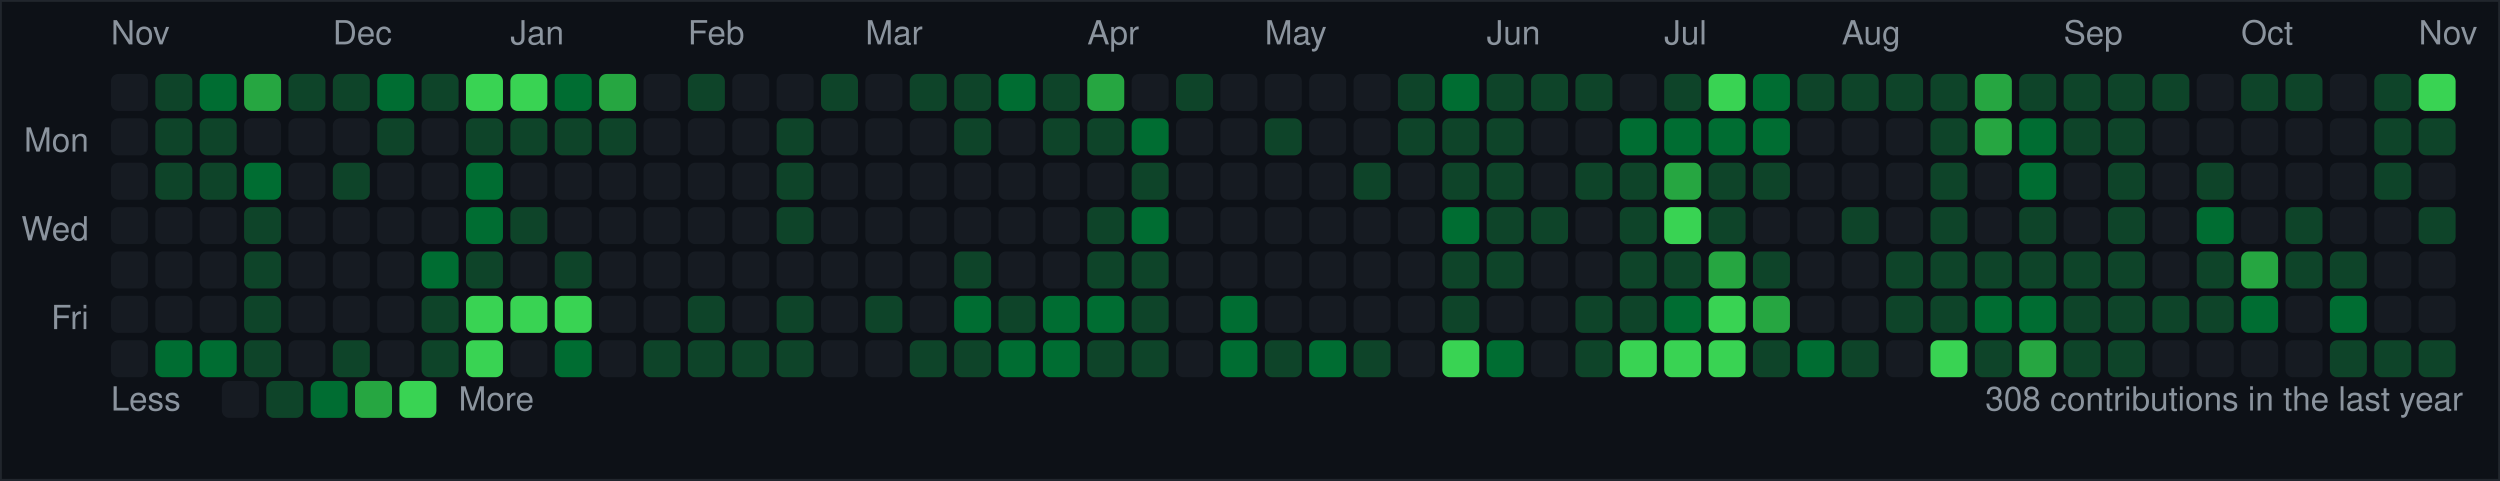
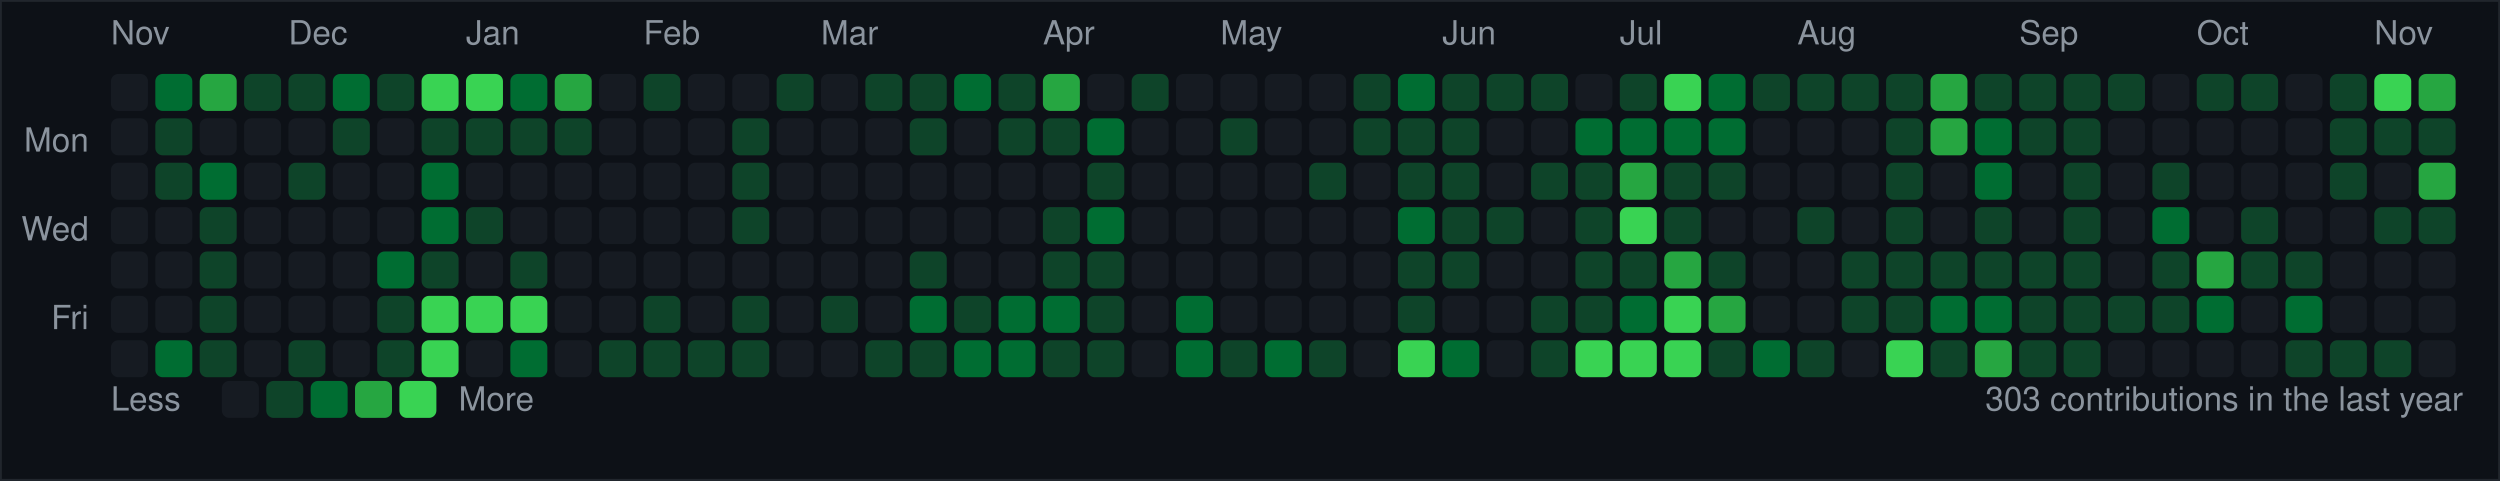
<svg xmlns="http://www.w3.org/2000/svg" width="676" height="130" viewBox="0 0 676 130" role="img" aria-label="cgycorey contribution graph">
  <rect width="676" height="130" fill="#0d1117" />
  <text x="24" y="41" font-size="9" text-anchor="end" fill="#8b949e" font-family="-apple-system,BlinkMacSystemFont,Segoe UI,Helvetica,Arial,sans-serif">Mon</text>
  <text x="24" y="65" font-size="9" text-anchor="end" fill="#8b949e" font-family="-apple-system,BlinkMacSystemFont,Segoe UI,Helvetica,Arial,sans-serif">Wed</text>
  <text x="24" y="89" font-size="9" text-anchor="end" fill="#8b949e" font-family="-apple-system,BlinkMacSystemFont,Segoe UI,Helvetica,Arial,sans-serif">Fri</text>
  <rect x="30" y="20" width="10" height="10" rx="2" fill="#161b22" />
  <rect x="30" y="32" width="10" height="10" rx="2" fill="#161b22" />
  <rect x="30" y="44" width="10" height="10" rx="2" fill="#161b22" />
  <rect x="30" y="56" width="10" height="10" rx="2" fill="#161b22" />
  <rect x="30" y="68" width="10" height="10" rx="2" fill="#161b22" />
  <rect x="30" y="80" width="10" height="10" rx="2" fill="#161b22" />
  <rect x="30" y="92" width="10" height="10" rx="2" fill="#161b22" />
-   <rect x="42" y="20" width="10" height="10" rx="2" fill="#0e4429" />
+   <rect x="42" y="20" width="10" height="10" rx="2" fill="#006d32" />
  <rect x="42" y="32" width="10" height="10" rx="2" fill="#0e4429" />
  <rect x="42" y="44" width="10" height="10" rx="2" fill="#0e4429" />
  <rect x="42" y="56" width="10" height="10" rx="2" fill="#161b22" />
  <rect x="42" y="68" width="10" height="10" rx="2" fill="#161b22" />
  <rect x="42" y="80" width="10" height="10" rx="2" fill="#161b22" />
  <rect x="42" y="92" width="10" height="10" rx="2" fill="#006d32" />
-   <rect x="54" y="20" width="10" height="10" rx="2" fill="#006d32" />
-   <rect x="54" y="32" width="10" height="10" rx="2" fill="#0e4429" />
-   <rect x="54" y="44" width="10" height="10" rx="2" fill="#0e4429" />
-   <rect x="54" y="56" width="10" height="10" rx="2" fill="#161b22" />
-   <rect x="54" y="68" width="10" height="10" rx="2" fill="#161b22" />
-   <rect x="54" y="80" width="10" height="10" rx="2" fill="#161b22" />
-   <rect x="54" y="92" width="10" height="10" rx="2" fill="#006d32" />
-   <rect x="66" y="20" width="10" height="10" rx="2" fill="#26a641" />
+   <rect x="54" y="20" width="10" height="10" rx="2" fill="#26a641" />
+   <rect x="54" y="32" width="10" height="10" rx="2" fill="#161b22" />
+   <rect x="54" y="44" width="10" height="10" rx="2" fill="#006d32" />
+   <rect x="54" y="56" width="10" height="10" rx="2" fill="#0e4429" />
+   <rect x="54" y="68" width="10" height="10" rx="2" fill="#0e4429" />
+   <rect x="54" y="80" width="10" height="10" rx="2" fill="#0e4429" />
+   <rect x="54" y="92" width="10" height="10" rx="2" fill="#0e4429" />
+   <rect x="66" y="20" width="10" height="10" rx="2" fill="#0e4429" />
  <rect x="66" y="32" width="10" height="10" rx="2" fill="#161b22" />
-   <rect x="66" y="44" width="10" height="10" rx="2" fill="#006d32" />
-   <rect x="66" y="56" width="10" height="10" rx="2" fill="#0e4429" />
-   <rect x="66" y="68" width="10" height="10" rx="2" fill="#0e4429" />
-   <rect x="66" y="80" width="10" height="10" rx="2" fill="#0e4429" />
-   <rect x="66" y="92" width="10" height="10" rx="2" fill="#0e4429" />
+   <rect x="66" y="44" width="10" height="10" rx="2" fill="#161b22" />
+   <rect x="66" y="56" width="10" height="10" rx="2" fill="#161b22" />
+   <rect x="66" y="68" width="10" height="10" rx="2" fill="#161b22" />
+   <rect x="66" y="80" width="10" height="10" rx="2" fill="#161b22" />
+   <rect x="66" y="92" width="10" height="10" rx="2" fill="#161b22" />
  <rect x="78" y="20" width="10" height="10" rx="2" fill="#0e4429" />
  <rect x="78" y="32" width="10" height="10" rx="2" fill="#161b22" />
-   <rect x="78" y="44" width="10" height="10" rx="2" fill="#161b22" />
+   <rect x="78" y="44" width="10" height="10" rx="2" fill="#0e4429" />
  <rect x="78" y="56" width="10" height="10" rx="2" fill="#161b22" />
  <rect x="78" y="68" width="10" height="10" rx="2" fill="#161b22" />
  <rect x="78" y="80" width="10" height="10" rx="2" fill="#161b22" />
-   <rect x="78" y="92" width="10" height="10" rx="2" fill="#161b22" />
-   <rect x="90" y="20" width="10" height="10" rx="2" fill="#0e4429" />
-   <rect x="90" y="32" width="10" height="10" rx="2" fill="#161b22" />
-   <rect x="90" y="44" width="10" height="10" rx="2" fill="#0e4429" />
+   <rect x="78" y="92" width="10" height="10" rx="2" fill="#0e4429" />
+   <rect x="90" y="20" width="10" height="10" rx="2" fill="#006d32" />
+   <rect x="90" y="32" width="10" height="10" rx="2" fill="#0e4429" />
+   <rect x="90" y="44" width="10" height="10" rx="2" fill="#161b22" />
  <rect x="90" y="56" width="10" height="10" rx="2" fill="#161b22" />
  <rect x="90" y="68" width="10" height="10" rx="2" fill="#161b22" />
  <rect x="90" y="80" width="10" height="10" rx="2" fill="#161b22" />
-   <rect x="90" y="92" width="10" height="10" rx="2" fill="#0e4429" />
-   <rect x="102" y="20" width="10" height="10" rx="2" fill="#006d32" />
-   <rect x="102" y="32" width="10" height="10" rx="2" fill="#0e4429" />
+   <rect x="90" y="92" width="10" height="10" rx="2" fill="#161b22" />
+   <rect x="102" y="20" width="10" height="10" rx="2" fill="#0e4429" />
+   <rect x="102" y="32" width="10" height="10" rx="2" fill="#161b22" />
  <rect x="102" y="44" width="10" height="10" rx="2" fill="#161b22" />
  <rect x="102" y="56" width="10" height="10" rx="2" fill="#161b22" />
-   <rect x="102" y="68" width="10" height="10" rx="2" fill="#161b22" />
-   <rect x="102" y="80" width="10" height="10" rx="2" fill="#161b22" />
-   <rect x="102" y="92" width="10" height="10" rx="2" fill="#161b22" />
-   <rect x="114" y="20" width="10" height="10" rx="2" fill="#0e4429" />
-   <rect x="114" y="32" width="10" height="10" rx="2" fill="#161b22" />
-   <rect x="114" y="44" width="10" height="10" rx="2" fill="#161b22" />
-   <rect x="114" y="56" width="10" height="10" rx="2" fill="#161b22" />
-   <rect x="114" y="68" width="10" height="10" rx="2" fill="#006d32" />
-   <rect x="114" y="80" width="10" height="10" rx="2" fill="#0e4429" />
-   <rect x="114" y="92" width="10" height="10" rx="2" fill="#0e4429" />
+   <rect x="102" y="68" width="10" height="10" rx="2" fill="#006d32" />
+   <rect x="102" y="80" width="10" height="10" rx="2" fill="#0e4429" />
+   <rect x="102" y="92" width="10" height="10" rx="2" fill="#0e4429" />
+   <rect x="114" y="20" width="10" height="10" rx="2" fill="#39d353" />
+   <rect x="114" y="32" width="10" height="10" rx="2" fill="#0e4429" />
+   <rect x="114" y="44" width="10" height="10" rx="2" fill="#006d32" />
+   <rect x="114" y="56" width="10" height="10" rx="2" fill="#006d32" />
+   <rect x="114" y="68" width="10" height="10" rx="2" fill="#0e4429" />
+   <rect x="114" y="80" width="10" height="10" rx="2" fill="#39d353" />
+   <rect x="114" y="92" width="10" height="10" rx="2" fill="#39d353" />
  <rect x="126" y="20" width="10" height="10" rx="2" fill="#39d353" />
  <rect x="126" y="32" width="10" height="10" rx="2" fill="#0e4429" />
-   <rect x="126" y="44" width="10" height="10" rx="2" fill="#006d32" />
-   <rect x="126" y="56" width="10" height="10" rx="2" fill="#006d32" />
-   <rect x="126" y="68" width="10" height="10" rx="2" fill="#0e4429" />
+   <rect x="126" y="44" width="10" height="10" rx="2" fill="#161b22" />
+   <rect x="126" y="56" width="10" height="10" rx="2" fill="#0e4429" />
+   <rect x="126" y="68" width="10" height="10" rx="2" fill="#161b22" />
  <rect x="126" y="80" width="10" height="10" rx="2" fill="#39d353" />
-   <rect x="126" y="92" width="10" height="10" rx="2" fill="#39d353" />
-   <rect x="138" y="20" width="10" height="10" rx="2" fill="#39d353" />
+   <rect x="126" y="92" width="10" height="10" rx="2" fill="#161b22" />
+   <rect x="138" y="20" width="10" height="10" rx="2" fill="#006d32" />
  <rect x="138" y="32" width="10" height="10" rx="2" fill="#0e4429" />
  <rect x="138" y="44" width="10" height="10" rx="2" fill="#161b22" />
-   <rect x="138" y="56" width="10" height="10" rx="2" fill="#0e4429" />
-   <rect x="138" y="68" width="10" height="10" rx="2" fill="#161b22" />
+   <rect x="138" y="56" width="10" height="10" rx="2" fill="#161b22" />
+   <rect x="138" y="68" width="10" height="10" rx="2" fill="#0e4429" />
  <rect x="138" y="80" width="10" height="10" rx="2" fill="#39d353" />
-   <rect x="138" y="92" width="10" height="10" rx="2" fill="#161b22" />
-   <rect x="150" y="20" width="10" height="10" rx="2" fill="#006d32" />
+   <rect x="138" y="92" width="10" height="10" rx="2" fill="#006d32" />
+   <rect x="150" y="20" width="10" height="10" rx="2" fill="#26a641" />
  <rect x="150" y="32" width="10" height="10" rx="2" fill="#0e4429" />
  <rect x="150" y="44" width="10" height="10" rx="2" fill="#161b22" />
  <rect x="150" y="56" width="10" height="10" rx="2" fill="#161b22" />
-   <rect x="150" y="68" width="10" height="10" rx="2" fill="#0e4429" />
-   <rect x="150" y="80" width="10" height="10" rx="2" fill="#39d353" />
-   <rect x="150" y="92" width="10" height="10" rx="2" fill="#006d32" />
-   <rect x="162" y="20" width="10" height="10" rx="2" fill="#26a641" />
-   <rect x="162" y="32" width="10" height="10" rx="2" fill="#0e4429" />
+   <rect x="150" y="68" width="10" height="10" rx="2" fill="#161b22" />
+   <rect x="150" y="80" width="10" height="10" rx="2" fill="#161b22" />
+   <rect x="150" y="92" width="10" height="10" rx="2" fill="#161b22" />
+   <rect x="162" y="20" width="10" height="10" rx="2" fill="#161b22" />
+   <rect x="162" y="32" width="10" height="10" rx="2" fill="#161b22" />
  <rect x="162" y="44" width="10" height="10" rx="2" fill="#161b22" />
  <rect x="162" y="56" width="10" height="10" rx="2" fill="#161b22" />
  <rect x="162" y="68" width="10" height="10" rx="2" fill="#161b22" />
  <rect x="162" y="80" width="10" height="10" rx="2" fill="#161b22" />
-   <rect x="162" y="92" width="10" height="10" rx="2" fill="#161b22" />
-   <rect x="174" y="20" width="10" height="10" rx="2" fill="#161b22" />
+   <rect x="162" y="92" width="10" height="10" rx="2" fill="#0e4429" />
+   <rect x="174" y="20" width="10" height="10" rx="2" fill="#0e4429" />
  <rect x="174" y="32" width="10" height="10" rx="2" fill="#161b22" />
  <rect x="174" y="44" width="10" height="10" rx="2" fill="#161b22" />
  <rect x="174" y="56" width="10" height="10" rx="2" fill="#161b22" />
  <rect x="174" y="68" width="10" height="10" rx="2" fill="#161b22" />
-   <rect x="174" y="80" width="10" height="10" rx="2" fill="#161b22" />
+   <rect x="174" y="80" width="10" height="10" rx="2" fill="#0e4429" />
  <rect x="174" y="92" width="10" height="10" rx="2" fill="#0e4429" />
-   <rect x="186" y="20" width="10" height="10" rx="2" fill="#0e4429" />
+   <rect x="186" y="20" width="10" height="10" rx="2" fill="#161b22" />
  <rect x="186" y="32" width="10" height="10" rx="2" fill="#161b22" />
  <rect x="186" y="44" width="10" height="10" rx="2" fill="#161b22" />
  <rect x="186" y="56" width="10" height="10" rx="2" fill="#161b22" />
  <rect x="186" y="68" width="10" height="10" rx="2" fill="#161b22" />
-   <rect x="186" y="80" width="10" height="10" rx="2" fill="#0e4429" />
+   <rect x="186" y="80" width="10" height="10" rx="2" fill="#161b22" />
  <rect x="186" y="92" width="10" height="10" rx="2" fill="#0e4429" />
  <rect x="198" y="20" width="10" height="10" rx="2" fill="#161b22" />
-   <rect x="198" y="32" width="10" height="10" rx="2" fill="#161b22" />
-   <rect x="198" y="44" width="10" height="10" rx="2" fill="#161b22" />
-   <rect x="198" y="56" width="10" height="10" rx="2" fill="#161b22" />
+   <rect x="198" y="32" width="10" height="10" rx="2" fill="#0e4429" />
+   <rect x="198" y="44" width="10" height="10" rx="2" fill="#0e4429" />
+   <rect x="198" y="56" width="10" height="10" rx="2" fill="#0e4429" />
  <rect x="198" y="68" width="10" height="10" rx="2" fill="#161b22" />
-   <rect x="198" y="80" width="10" height="10" rx="2" fill="#161b22" />
+   <rect x="198" y="80" width="10" height="10" rx="2" fill="#0e4429" />
  <rect x="198" y="92" width="10" height="10" rx="2" fill="#0e4429" />
-   <rect x="210" y="20" width="10" height="10" rx="2" fill="#161b22" />
-   <rect x="210" y="32" width="10" height="10" rx="2" fill="#0e4429" />
-   <rect x="210" y="44" width="10" height="10" rx="2" fill="#0e4429" />
-   <rect x="210" y="56" width="10" height="10" rx="2" fill="#0e4429" />
+   <rect x="210" y="20" width="10" height="10" rx="2" fill="#0e4429" />
+   <rect x="210" y="32" width="10" height="10" rx="2" fill="#161b22" />
+   <rect x="210" y="44" width="10" height="10" rx="2" fill="#161b22" />
+   <rect x="210" y="56" width="10" height="10" rx="2" fill="#161b22" />
  <rect x="210" y="68" width="10" height="10" rx="2" fill="#161b22" />
-   <rect x="210" y="80" width="10" height="10" rx="2" fill="#0e4429" />
-   <rect x="210" y="92" width="10" height="10" rx="2" fill="#0e4429" />
-   <rect x="222" y="20" width="10" height="10" rx="2" fill="#0e4429" />
+   <rect x="210" y="80" width="10" height="10" rx="2" fill="#161b22" />
+   <rect x="210" y="92" width="10" height="10" rx="2" fill="#161b22" />
+   <rect x="222" y="20" width="10" height="10" rx="2" fill="#161b22" />
  <rect x="222" y="32" width="10" height="10" rx="2" fill="#161b22" />
  <rect x="222" y="44" width="10" height="10" rx="2" fill="#161b22" />
  <rect x="222" y="56" width="10" height="10" rx="2" fill="#161b22" />
  <rect x="222" y="68" width="10" height="10" rx="2" fill="#161b22" />
-   <rect x="222" y="80" width="10" height="10" rx="2" fill="#161b22" />
+   <rect x="222" y="80" width="10" height="10" rx="2" fill="#0e4429" />
  <rect x="222" y="92" width="10" height="10" rx="2" fill="#161b22" />
-   <rect x="234" y="20" width="10" height="10" rx="2" fill="#161b22" />
+   <rect x="234" y="20" width="10" height="10" rx="2" fill="#0e4429" />
  <rect x="234" y="32" width="10" height="10" rx="2" fill="#161b22" />
  <rect x="234" y="44" width="10" height="10" rx="2" fill="#161b22" />
  <rect x="234" y="56" width="10" height="10" rx="2" fill="#161b22" />
  <rect x="234" y="68" width="10" height="10" rx="2" fill="#161b22" />
-   <rect x="234" y="80" width="10" height="10" rx="2" fill="#0e4429" />
-   <rect x="234" y="92" width="10" height="10" rx="2" fill="#161b22" />
+   <rect x="234" y="80" width="10" height="10" rx="2" fill="#161b22" />
+   <rect x="234" y="92" width="10" height="10" rx="2" fill="#0e4429" />
  <rect x="246" y="20" width="10" height="10" rx="2" fill="#0e4429" />
-   <rect x="246" y="32" width="10" height="10" rx="2" fill="#161b22" />
+   <rect x="246" y="32" width="10" height="10" rx="2" fill="#0e4429" />
  <rect x="246" y="44" width="10" height="10" rx="2" fill="#161b22" />
  <rect x="246" y="56" width="10" height="10" rx="2" fill="#161b22" />
-   <rect x="246" y="68" width="10" height="10" rx="2" fill="#161b22" />
-   <rect x="246" y="80" width="10" height="10" rx="2" fill="#161b22" />
+   <rect x="246" y="68" width="10" height="10" rx="2" fill="#0e4429" />
+   <rect x="246" y="80" width="10" height="10" rx="2" fill="#006d32" />
  <rect x="246" y="92" width="10" height="10" rx="2" fill="#0e4429" />
-   <rect x="258" y="20" width="10" height="10" rx="2" fill="#0e4429" />
-   <rect x="258" y="32" width="10" height="10" rx="2" fill="#0e4429" />
+   <rect x="258" y="20" width="10" height="10" rx="2" fill="#006d32" />
+   <rect x="258" y="32" width="10" height="10" rx="2" fill="#161b22" />
  <rect x="258" y="44" width="10" height="10" rx="2" fill="#161b22" />
  <rect x="258" y="56" width="10" height="10" rx="2" fill="#161b22" />
-   <rect x="258" y="68" width="10" height="10" rx="2" fill="#0e4429" />
-   <rect x="258" y="80" width="10" height="10" rx="2" fill="#006d32" />
-   <rect x="258" y="92" width="10" height="10" rx="2" fill="#0e4429" />
-   <rect x="270" y="20" width="10" height="10" rx="2" fill="#006d32" />
-   <rect x="270" y="32" width="10" height="10" rx="2" fill="#161b22" />
+   <rect x="258" y="68" width="10" height="10" rx="2" fill="#161b22" />
+   <rect x="258" y="80" width="10" height="10" rx="2" fill="#0e4429" />
+   <rect x="258" y="92" width="10" height="10" rx="2" fill="#006d32" />
+   <rect x="270" y="20" width="10" height="10" rx="2" fill="#0e4429" />
+   <rect x="270" y="32" width="10" height="10" rx="2" fill="#0e4429" />
  <rect x="270" y="44" width="10" height="10" rx="2" fill="#161b22" />
  <rect x="270" y="56" width="10" height="10" rx="2" fill="#161b22" />
  <rect x="270" y="68" width="10" height="10" rx="2" fill="#161b22" />
-   <rect x="270" y="80" width="10" height="10" rx="2" fill="#0e4429" />
+   <rect x="270" y="80" width="10" height="10" rx="2" fill="#006d32" />
  <rect x="270" y="92" width="10" height="10" rx="2" fill="#006d32" />
-   <rect x="282" y="20" width="10" height="10" rx="2" fill="#0e4429" />
+   <rect x="282" y="20" width="10" height="10" rx="2" fill="#26a641" />
  <rect x="282" y="32" width="10" height="10" rx="2" fill="#0e4429" />
  <rect x="282" y="44" width="10" height="10" rx="2" fill="#161b22" />
-   <rect x="282" y="56" width="10" height="10" rx="2" fill="#161b22" />
-   <rect x="282" y="68" width="10" height="10" rx="2" fill="#161b22" />
+   <rect x="282" y="56" width="10" height="10" rx="2" fill="#0e4429" />
+   <rect x="282" y="68" width="10" height="10" rx="2" fill="#0e4429" />
  <rect x="282" y="80" width="10" height="10" rx="2" fill="#006d32" />
-   <rect x="282" y="92" width="10" height="10" rx="2" fill="#006d32" />
-   <rect x="294" y="20" width="10" height="10" rx="2" fill="#26a641" />
-   <rect x="294" y="32" width="10" height="10" rx="2" fill="#0e4429" />
-   <rect x="294" y="44" width="10" height="10" rx="2" fill="#161b22" />
-   <rect x="294" y="56" width="10" height="10" rx="2" fill="#0e4429" />
+   <rect x="282" y="92" width="10" height="10" rx="2" fill="#0e4429" />
+   <rect x="294" y="20" width="10" height="10" rx="2" fill="#161b22" />
+   <rect x="294" y="32" width="10" height="10" rx="2" fill="#006d32" />
+   <rect x="294" y="44" width="10" height="10" rx="2" fill="#0e4429" />
+   <rect x="294" y="56" width="10" height="10" rx="2" fill="#006d32" />
  <rect x="294" y="68" width="10" height="10" rx="2" fill="#0e4429" />
-   <rect x="294" y="80" width="10" height="10" rx="2" fill="#006d32" />
+   <rect x="294" y="80" width="10" height="10" rx="2" fill="#0e4429" />
  <rect x="294" y="92" width="10" height="10" rx="2" fill="#0e4429" />
-   <rect x="306" y="20" width="10" height="10" rx="2" fill="#161b22" />
-   <rect x="306" y="32" width="10" height="10" rx="2" fill="#006d32" />
-   <rect x="306" y="44" width="10" height="10" rx="2" fill="#0e4429" />
-   <rect x="306" y="56" width="10" height="10" rx="2" fill="#006d32" />
-   <rect x="306" y="68" width="10" height="10" rx="2" fill="#0e4429" />
-   <rect x="306" y="80" width="10" height="10" rx="2" fill="#0e4429" />
-   <rect x="306" y="92" width="10" height="10" rx="2" fill="#0e4429" />
-   <rect x="318" y="20" width="10" height="10" rx="2" fill="#0e4429" />
+   <rect x="306" y="20" width="10" height="10" rx="2" fill="#0e4429" />
+   <rect x="306" y="32" width="10" height="10" rx="2" fill="#161b22" />
+   <rect x="306" y="44" width="10" height="10" rx="2" fill="#161b22" />
+   <rect x="306" y="56" width="10" height="10" rx="2" fill="#161b22" />
+   <rect x="306" y="68" width="10" height="10" rx="2" fill="#161b22" />
+   <rect x="306" y="80" width="10" height="10" rx="2" fill="#161b22" />
+   <rect x="306" y="92" width="10" height="10" rx="2" fill="#161b22" />
+   <rect x="318" y="20" width="10" height="10" rx="2" fill="#161b22" />
  <rect x="318" y="32" width="10" height="10" rx="2" fill="#161b22" />
  <rect x="318" y="44" width="10" height="10" rx="2" fill="#161b22" />
  <rect x="318" y="56" width="10" height="10" rx="2" fill="#161b22" />
  <rect x="318" y="68" width="10" height="10" rx="2" fill="#161b22" />
-   <rect x="318" y="80" width="10" height="10" rx="2" fill="#161b22" />
-   <rect x="318" y="92" width="10" height="10" rx="2" fill="#161b22" />
+   <rect x="318" y="80" width="10" height="10" rx="2" fill="#006d32" />
+   <rect x="318" y="92" width="10" height="10" rx="2" fill="#006d32" />
  <rect x="330" y="20" width="10" height="10" rx="2" fill="#161b22" />
-   <rect x="330" y="32" width="10" height="10" rx="2" fill="#161b22" />
+   <rect x="330" y="32" width="10" height="10" rx="2" fill="#0e4429" />
  <rect x="330" y="44" width="10" height="10" rx="2" fill="#161b22" />
  <rect x="330" y="56" width="10" height="10" rx="2" fill="#161b22" />
  <rect x="330" y="68" width="10" height="10" rx="2" fill="#161b22" />
-   <rect x="330" y="80" width="10" height="10" rx="2" fill="#006d32" />
-   <rect x="330" y="92" width="10" height="10" rx="2" fill="#006d32" />
+   <rect x="330" y="80" width="10" height="10" rx="2" fill="#161b22" />
+   <rect x="330" y="92" width="10" height="10" rx="2" fill="#0e4429" />
  <rect x="342" y="20" width="10" height="10" rx="2" fill="#161b22" />
-   <rect x="342" y="32" width="10" height="10" rx="2" fill="#0e4429" />
+   <rect x="342" y="32" width="10" height="10" rx="2" fill="#161b22" />
  <rect x="342" y="44" width="10" height="10" rx="2" fill="#161b22" />
  <rect x="342" y="56" width="10" height="10" rx="2" fill="#161b22" />
  <rect x="342" y="68" width="10" height="10" rx="2" fill="#161b22" />
  <rect x="342" y="80" width="10" height="10" rx="2" fill="#161b22" />
-   <rect x="342" y="92" width="10" height="10" rx="2" fill="#0e4429" />
+   <rect x="342" y="92" width="10" height="10" rx="2" fill="#006d32" />
  <rect x="354" y="20" width="10" height="10" rx="2" fill="#161b22" />
  <rect x="354" y="32" width="10" height="10" rx="2" fill="#161b22" />
-   <rect x="354" y="44" width="10" height="10" rx="2" fill="#161b22" />
+   <rect x="354" y="44" width="10" height="10" rx="2" fill="#0e4429" />
  <rect x="354" y="56" width="10" height="10" rx="2" fill="#161b22" />
  <rect x="354" y="68" width="10" height="10" rx="2" fill="#161b22" />
  <rect x="354" y="80" width="10" height="10" rx="2" fill="#161b22" />
-   <rect x="354" y="92" width="10" height="10" rx="2" fill="#006d32" />
-   <rect x="366" y="20" width="10" height="10" rx="2" fill="#161b22" />
-   <rect x="366" y="32" width="10" height="10" rx="2" fill="#161b22" />
-   <rect x="366" y="44" width="10" height="10" rx="2" fill="#0e4429" />
+   <rect x="354" y="92" width="10" height="10" rx="2" fill="#0e4429" />
+   <rect x="366" y="20" width="10" height="10" rx="2" fill="#0e4429" />
+   <rect x="366" y="32" width="10" height="10" rx="2" fill="#0e4429" />
+   <rect x="366" y="44" width="10" height="10" rx="2" fill="#161b22" />
  <rect x="366" y="56" width="10" height="10" rx="2" fill="#161b22" />
  <rect x="366" y="68" width="10" height="10" rx="2" fill="#161b22" />
  <rect x="366" y="80" width="10" height="10" rx="2" fill="#161b22" />
-   <rect x="366" y="92" width="10" height="10" rx="2" fill="#0e4429" />
-   <rect x="378" y="20" width="10" height="10" rx="2" fill="#0e4429" />
+   <rect x="366" y="92" width="10" height="10" rx="2" fill="#161b22" />
+   <rect x="378" y="20" width="10" height="10" rx="2" fill="#006d32" />
  <rect x="378" y="32" width="10" height="10" rx="2" fill="#0e4429" />
-   <rect x="378" y="44" width="10" height="10" rx="2" fill="#161b22" />
-   <rect x="378" y="56" width="10" height="10" rx="2" fill="#161b22" />
-   <rect x="378" y="68" width="10" height="10" rx="2" fill="#161b22" />
-   <rect x="378" y="80" width="10" height="10" rx="2" fill="#161b22" />
-   <rect x="378" y="92" width="10" height="10" rx="2" fill="#161b22" />
-   <rect x="390" y="20" width="10" height="10" rx="2" fill="#006d32" />
+   <rect x="378" y="44" width="10" height="10" rx="2" fill="#0e4429" />
+   <rect x="378" y="56" width="10" height="10" rx="2" fill="#006d32" />
+   <rect x="378" y="68" width="10" height="10" rx="2" fill="#0e4429" />
+   <rect x="378" y="80" width="10" height="10" rx="2" fill="#0e4429" />
+   <rect x="378" y="92" width="10" height="10" rx="2" fill="#39d353" />
+   <rect x="390" y="20" width="10" height="10" rx="2" fill="#0e4429" />
  <rect x="390" y="32" width="10" height="10" rx="2" fill="#0e4429" />
  <rect x="390" y="44" width="10" height="10" rx="2" fill="#0e4429" />
-   <rect x="390" y="56" width="10" height="10" rx="2" fill="#006d32" />
+   <rect x="390" y="56" width="10" height="10" rx="2" fill="#0e4429" />
  <rect x="390" y="68" width="10" height="10" rx="2" fill="#0e4429" />
-   <rect x="390" y="80" width="10" height="10" rx="2" fill="#0e4429" />
-   <rect x="390" y="92" width="10" height="10" rx="2" fill="#39d353" />
+   <rect x="390" y="80" width="10" height="10" rx="2" fill="#161b22" />
+   <rect x="390" y="92" width="10" height="10" rx="2" fill="#006d32" />
  <rect x="402" y="20" width="10" height="10" rx="2" fill="#0e4429" />
-   <rect x="402" y="32" width="10" height="10" rx="2" fill="#0e4429" />
-   <rect x="402" y="44" width="10" height="10" rx="2" fill="#0e4429" />
+   <rect x="402" y="32" width="10" height="10" rx="2" fill="#161b22" />
+   <rect x="402" y="44" width="10" height="10" rx="2" fill="#161b22" />
  <rect x="402" y="56" width="10" height="10" rx="2" fill="#0e4429" />
-   <rect x="402" y="68" width="10" height="10" rx="2" fill="#0e4429" />
+   <rect x="402" y="68" width="10" height="10" rx="2" fill="#161b22" />
  <rect x="402" y="80" width="10" height="10" rx="2" fill="#161b22" />
-   <rect x="402" y="92" width="10" height="10" rx="2" fill="#006d32" />
+   <rect x="402" y="92" width="10" height="10" rx="2" fill="#161b22" />
  <rect x="414" y="20" width="10" height="10" rx="2" fill="#0e4429" />
  <rect x="414" y="32" width="10" height="10" rx="2" fill="#161b22" />
-   <rect x="414" y="44" width="10" height="10" rx="2" fill="#161b22" />
-   <rect x="414" y="56" width="10" height="10" rx="2" fill="#0e4429" />
+   <rect x="414" y="44" width="10" height="10" rx="2" fill="#0e4429" />
+   <rect x="414" y="56" width="10" height="10" rx="2" fill="#161b22" />
  <rect x="414" y="68" width="10" height="10" rx="2" fill="#161b22" />
-   <rect x="414" y="80" width="10" height="10" rx="2" fill="#161b22" />
-   <rect x="414" y="92" width="10" height="10" rx="2" fill="#161b22" />
-   <rect x="426" y="20" width="10" height="10" rx="2" fill="#0e4429" />
-   <rect x="426" y="32" width="10" height="10" rx="2" fill="#161b22" />
+   <rect x="414" y="80" width="10" height="10" rx="2" fill="#0e4429" />
+   <rect x="414" y="92" width="10" height="10" rx="2" fill="#0e4429" />
+   <rect x="426" y="20" width="10" height="10" rx="2" fill="#161b22" />
+   <rect x="426" y="32" width="10" height="10" rx="2" fill="#006d32" />
  <rect x="426" y="44" width="10" height="10" rx="2" fill="#0e4429" />
-   <rect x="426" y="56" width="10" height="10" rx="2" fill="#161b22" />
-   <rect x="426" y="68" width="10" height="10" rx="2" fill="#161b22" />
+   <rect x="426" y="56" width="10" height="10" rx="2" fill="#0e4429" />
+   <rect x="426" y="68" width="10" height="10" rx="2" fill="#0e4429" />
  <rect x="426" y="80" width="10" height="10" rx="2" fill="#0e4429" />
-   <rect x="426" y="92" width="10" height="10" rx="2" fill="#0e4429" />
-   <rect x="438" y="20" width="10" height="10" rx="2" fill="#161b22" />
+   <rect x="426" y="92" width="10" height="10" rx="2" fill="#39d353" />
+   <rect x="438" y="20" width="10" height="10" rx="2" fill="#0e4429" />
  <rect x="438" y="32" width="10" height="10" rx="2" fill="#006d32" />
-   <rect x="438" y="44" width="10" height="10" rx="2" fill="#0e4429" />
-   <rect x="438" y="56" width="10" height="10" rx="2" fill="#0e4429" />
+   <rect x="438" y="44" width="10" height="10" rx="2" fill="#26a641" />
+   <rect x="438" y="56" width="10" height="10" rx="2" fill="#39d353" />
  <rect x="438" y="68" width="10" height="10" rx="2" fill="#0e4429" />
-   <rect x="438" y="80" width="10" height="10" rx="2" fill="#0e4429" />
+   <rect x="438" y="80" width="10" height="10" rx="2" fill="#006d32" />
  <rect x="438" y="92" width="10" height="10" rx="2" fill="#39d353" />
-   <rect x="450" y="20" width="10" height="10" rx="2" fill="#0e4429" />
+   <rect x="450" y="20" width="10" height="10" rx="2" fill="#39d353" />
  <rect x="450" y="32" width="10" height="10" rx="2" fill="#006d32" />
-   <rect x="450" y="44" width="10" height="10" rx="2" fill="#26a641" />
-   <rect x="450" y="56" width="10" height="10" rx="2" fill="#39d353" />
-   <rect x="450" y="68" width="10" height="10" rx="2" fill="#0e4429" />
-   <rect x="450" y="80" width="10" height="10" rx="2" fill="#006d32" />
+   <rect x="450" y="44" width="10" height="10" rx="2" fill="#0e4429" />
+   <rect x="450" y="56" width="10" height="10" rx="2" fill="#0e4429" />
+   <rect x="450" y="68" width="10" height="10" rx="2" fill="#26a641" />
+   <rect x="450" y="80" width="10" height="10" rx="2" fill="#39d353" />
  <rect x="450" y="92" width="10" height="10" rx="2" fill="#39d353" />
-   <rect x="462" y="20" width="10" height="10" rx="2" fill="#39d353" />
+   <rect x="462" y="20" width="10" height="10" rx="2" fill="#006d32" />
  <rect x="462" y="32" width="10" height="10" rx="2" fill="#006d32" />
  <rect x="462" y="44" width="10" height="10" rx="2" fill="#0e4429" />
-   <rect x="462" y="56" width="10" height="10" rx="2" fill="#0e4429" />
-   <rect x="462" y="68" width="10" height="10" rx="2" fill="#26a641" />
-   <rect x="462" y="80" width="10" height="10" rx="2" fill="#39d353" />
-   <rect x="462" y="92" width="10" height="10" rx="2" fill="#39d353" />
-   <rect x="474" y="20" width="10" height="10" rx="2" fill="#006d32" />
-   <rect x="474" y="32" width="10" height="10" rx="2" fill="#006d32" />
-   <rect x="474" y="44" width="10" height="10" rx="2" fill="#0e4429" />
+   <rect x="462" y="56" width="10" height="10" rx="2" fill="#161b22" />
+   <rect x="462" y="68" width="10" height="10" rx="2" fill="#0e4429" />
+   <rect x="462" y="80" width="10" height="10" rx="2" fill="#26a641" />
+   <rect x="462" y="92" width="10" height="10" rx="2" fill="#0e4429" />
+   <rect x="474" y="20" width="10" height="10" rx="2" fill="#0e4429" />
+   <rect x="474" y="32" width="10" height="10" rx="2" fill="#161b22" />
+   <rect x="474" y="44" width="10" height="10" rx="2" fill="#161b22" />
  <rect x="474" y="56" width="10" height="10" rx="2" fill="#161b22" />
-   <rect x="474" y="68" width="10" height="10" rx="2" fill="#0e4429" />
-   <rect x="474" y="80" width="10" height="10" rx="2" fill="#26a641" />
-   <rect x="474" y="92" width="10" height="10" rx="2" fill="#0e4429" />
+   <rect x="474" y="68" width="10" height="10" rx="2" fill="#161b22" />
+   <rect x="474" y="80" width="10" height="10" rx="2" fill="#161b22" />
+   <rect x="474" y="92" width="10" height="10" rx="2" fill="#006d32" />
  <rect x="486" y="20" width="10" height="10" rx="2" fill="#0e4429" />
  <rect x="486" y="32" width="10" height="10" rx="2" fill="#161b22" />
  <rect x="486" y="44" width="10" height="10" rx="2" fill="#161b22" />
-   <rect x="486" y="56" width="10" height="10" rx="2" fill="#161b22" />
+   <rect x="486" y="56" width="10" height="10" rx="2" fill="#0e4429" />
  <rect x="486" y="68" width="10" height="10" rx="2" fill="#161b22" />
  <rect x="486" y="80" width="10" height="10" rx="2" fill="#161b22" />
-   <rect x="486" y="92" width="10" height="10" rx="2" fill="#006d32" />
+   <rect x="486" y="92" width="10" height="10" rx="2" fill="#0e4429" />
  <rect x="498" y="20" width="10" height="10" rx="2" fill="#0e4429" />
  <rect x="498" y="32" width="10" height="10" rx="2" fill="#161b22" />
  <rect x="498" y="44" width="10" height="10" rx="2" fill="#161b22" />
-   <rect x="498" y="56" width="10" height="10" rx="2" fill="#0e4429" />
-   <rect x="498" y="68" width="10" height="10" rx="2" fill="#161b22" />
-   <rect x="498" y="80" width="10" height="10" rx="2" fill="#161b22" />
-   <rect x="498" y="92" width="10" height="10" rx="2" fill="#0e4429" />
+   <rect x="498" y="56" width="10" height="10" rx="2" fill="#161b22" />
+   <rect x="498" y="68" width="10" height="10" rx="2" fill="#0e4429" />
+   <rect x="498" y="80" width="10" height="10" rx="2" fill="#0e4429" />
+   <rect x="498" y="92" width="10" height="10" rx="2" fill="#161b22" />
  <rect x="510" y="20" width="10" height="10" rx="2" fill="#0e4429" />
-   <rect x="510" y="32" width="10" height="10" rx="2" fill="#161b22" />
-   <rect x="510" y="44" width="10" height="10" rx="2" fill="#161b22" />
-   <rect x="510" y="56" width="10" height="10" rx="2" fill="#161b22" />
+   <rect x="510" y="32" width="10" height="10" rx="2" fill="#0e4429" />
+   <rect x="510" y="44" width="10" height="10" rx="2" fill="#0e4429" />
+   <rect x="510" y="56" width="10" height="10" rx="2" fill="#0e4429" />
  <rect x="510" y="68" width="10" height="10" rx="2" fill="#0e4429" />
  <rect x="510" y="80" width="10" height="10" rx="2" fill="#0e4429" />
-   <rect x="510" y="92" width="10" height="10" rx="2" fill="#161b22" />
-   <rect x="522" y="20" width="10" height="10" rx="2" fill="#0e4429" />
-   <rect x="522" y="32" width="10" height="10" rx="2" fill="#0e4429" />
-   <rect x="522" y="44" width="10" height="10" rx="2" fill="#0e4429" />
-   <rect x="522" y="56" width="10" height="10" rx="2" fill="#0e4429" />
+   <rect x="510" y="92" width="10" height="10" rx="2" fill="#39d353" />
+   <rect x="522" y="20" width="10" height="10" rx="2" fill="#26a641" />
+   <rect x="522" y="32" width="10" height="10" rx="2" fill="#26a641" />
+   <rect x="522" y="44" width="10" height="10" rx="2" fill="#161b22" />
+   <rect x="522" y="56" width="10" height="10" rx="2" fill="#161b22" />
  <rect x="522" y="68" width="10" height="10" rx="2" fill="#0e4429" />
-   <rect x="522" y="80" width="10" height="10" rx="2" fill="#0e4429" />
-   <rect x="522" y="92" width="10" height="10" rx="2" fill="#39d353" />
-   <rect x="534" y="20" width="10" height="10" rx="2" fill="#26a641" />
-   <rect x="534" y="32" width="10" height="10" rx="2" fill="#26a641" />
-   <rect x="534" y="44" width="10" height="10" rx="2" fill="#161b22" />
-   <rect x="534" y="56" width="10" height="10" rx="2" fill="#161b22" />
+   <rect x="522" y="80" width="10" height="10" rx="2" fill="#006d32" />
+   <rect x="522" y="92" width="10" height="10" rx="2" fill="#0e4429" />
+   <rect x="534" y="20" width="10" height="10" rx="2" fill="#0e4429" />
+   <rect x="534" y="32" width="10" height="10" rx="2" fill="#006d32" />
+   <rect x="534" y="44" width="10" height="10" rx="2" fill="#006d32" />
+   <rect x="534" y="56" width="10" height="10" rx="2" fill="#0e4429" />
  <rect x="534" y="68" width="10" height="10" rx="2" fill="#0e4429" />
  <rect x="534" y="80" width="10" height="10" rx="2" fill="#006d32" />
-   <rect x="534" y="92" width="10" height="10" rx="2" fill="#0e4429" />
+   <rect x="534" y="92" width="10" height="10" rx="2" fill="#26a641" />
  <rect x="546" y="20" width="10" height="10" rx="2" fill="#0e4429" />
-   <rect x="546" y="32" width="10" height="10" rx="2" fill="#006d32" />
-   <rect x="546" y="44" width="10" height="10" rx="2" fill="#006d32" />
-   <rect x="546" y="56" width="10" height="10" rx="2" fill="#0e4429" />
+   <rect x="546" y="32" width="10" height="10" rx="2" fill="#0e4429" />
+   <rect x="546" y="44" width="10" height="10" rx="2" fill="#161b22" />
+   <rect x="546" y="56" width="10" height="10" rx="2" fill="#161b22" />
  <rect x="546" y="68" width="10" height="10" rx="2" fill="#0e4429" />
-   <rect x="546" y="80" width="10" height="10" rx="2" fill="#006d32" />
-   <rect x="546" y="92" width="10" height="10" rx="2" fill="#26a641" />
+   <rect x="546" y="80" width="10" height="10" rx="2" fill="#0e4429" />
+   <rect x="546" y="92" width="10" height="10" rx="2" fill="#0e4429" />
  <rect x="558" y="20" width="10" height="10" rx="2" fill="#0e4429" />
  <rect x="558" y="32" width="10" height="10" rx="2" fill="#0e4429" />
-   <rect x="558" y="44" width="10" height="10" rx="2" fill="#161b22" />
-   <rect x="558" y="56" width="10" height="10" rx="2" fill="#161b22" />
+   <rect x="558" y="44" width="10" height="10" rx="2" fill="#0e4429" />
+   <rect x="558" y="56" width="10" height="10" rx="2" fill="#0e4429" />
  <rect x="558" y="68" width="10" height="10" rx="2" fill="#0e4429" />
  <rect x="558" y="80" width="10" height="10" rx="2" fill="#0e4429" />
  <rect x="558" y="92" width="10" height="10" rx="2" fill="#0e4429" />
  <rect x="570" y="20" width="10" height="10" rx="2" fill="#0e4429" />
-   <rect x="570" y="32" width="10" height="10" rx="2" fill="#0e4429" />
-   <rect x="570" y="44" width="10" height="10" rx="2" fill="#0e4429" />
-   <rect x="570" y="56" width="10" height="10" rx="2" fill="#0e4429" />
-   <rect x="570" y="68" width="10" height="10" rx="2" fill="#0e4429" />
+   <rect x="570" y="32" width="10" height="10" rx="2" fill="#161b22" />
+   <rect x="570" y="44" width="10" height="10" rx="2" fill="#161b22" />
+   <rect x="570" y="56" width="10" height="10" rx="2" fill="#161b22" />
+   <rect x="570" y="68" width="10" height="10" rx="2" fill="#161b22" />
  <rect x="570" y="80" width="10" height="10" rx="2" fill="#0e4429" />
-   <rect x="570" y="92" width="10" height="10" rx="2" fill="#0e4429" />
-   <rect x="582" y="20" width="10" height="10" rx="2" fill="#0e4429" />
+   <rect x="570" y="92" width="10" height="10" rx="2" fill="#161b22" />
+   <rect x="582" y="20" width="10" height="10" rx="2" fill="#161b22" />
  <rect x="582" y="32" width="10" height="10" rx="2" fill="#161b22" />
-   <rect x="582" y="44" width="10" height="10" rx="2" fill="#161b22" />
-   <rect x="582" y="56" width="10" height="10" rx="2" fill="#161b22" />
-   <rect x="582" y="68" width="10" height="10" rx="2" fill="#161b22" />
+   <rect x="582" y="44" width="10" height="10" rx="2" fill="#0e4429" />
+   <rect x="582" y="56" width="10" height="10" rx="2" fill="#006d32" />
+   <rect x="582" y="68" width="10" height="10" rx="2" fill="#0e4429" />
  <rect x="582" y="80" width="10" height="10" rx="2" fill="#0e4429" />
  <rect x="582" y="92" width="10" height="10" rx="2" fill="#161b22" />
-   <rect x="594" y="20" width="10" height="10" rx="2" fill="#161b22" />
+   <rect x="594" y="20" width="10" height="10" rx="2" fill="#0e4429" />
  <rect x="594" y="32" width="10" height="10" rx="2" fill="#161b22" />
-   <rect x="594" y="44" width="10" height="10" rx="2" fill="#0e4429" />
-   <rect x="594" y="56" width="10" height="10" rx="2" fill="#006d32" />
-   <rect x="594" y="68" width="10" height="10" rx="2" fill="#0e4429" />
-   <rect x="594" y="80" width="10" height="10" rx="2" fill="#0e4429" />
+   <rect x="594" y="44" width="10" height="10" rx="2" fill="#161b22" />
+   <rect x="594" y="56" width="10" height="10" rx="2" fill="#161b22" />
+   <rect x="594" y="68" width="10" height="10" rx="2" fill="#26a641" />
+   <rect x="594" y="80" width="10" height="10" rx="2" fill="#006d32" />
  <rect x="594" y="92" width="10" height="10" rx="2" fill="#161b22" />
  <rect x="606" y="20" width="10" height="10" rx="2" fill="#0e4429" />
  <rect x="606" y="32" width="10" height="10" rx="2" fill="#161b22" />
  <rect x="606" y="44" width="10" height="10" rx="2" fill="#161b22" />
-   <rect x="606" y="56" width="10" height="10" rx="2" fill="#161b22" />
-   <rect x="606" y="68" width="10" height="10" rx="2" fill="#26a641" />
-   <rect x="606" y="80" width="10" height="10" rx="2" fill="#006d32" />
+   <rect x="606" y="56" width="10" height="10" rx="2" fill="#0e4429" />
+   <rect x="606" y="68" width="10" height="10" rx="2" fill="#0e4429" />
+   <rect x="606" y="80" width="10" height="10" rx="2" fill="#161b22" />
  <rect x="606" y="92" width="10" height="10" rx="2" fill="#161b22" />
-   <rect x="618" y="20" width="10" height="10" rx="2" fill="#0e4429" />
+   <rect x="618" y="20" width="10" height="10" rx="2" fill="#161b22" />
  <rect x="618" y="32" width="10" height="10" rx="2" fill="#161b22" />
  <rect x="618" y="44" width="10" height="10" rx="2" fill="#161b22" />
-   <rect x="618" y="56" width="10" height="10" rx="2" fill="#0e4429" />
+   <rect x="618" y="56" width="10" height="10" rx="2" fill="#161b22" />
  <rect x="618" y="68" width="10" height="10" rx="2" fill="#0e4429" />
-   <rect x="618" y="80" width="10" height="10" rx="2" fill="#161b22" />
-   <rect x="618" y="92" width="10" height="10" rx="2" fill="#161b22" />
-   <rect x="630" y="20" width="10" height="10" rx="2" fill="#161b22" />
-   <rect x="630" y="32" width="10" height="10" rx="2" fill="#161b22" />
-   <rect x="630" y="44" width="10" height="10" rx="2" fill="#161b22" />
+   <rect x="618" y="80" width="10" height="10" rx="2" fill="#006d32" />
+   <rect x="618" y="92" width="10" height="10" rx="2" fill="#0e4429" />
+   <rect x="630" y="20" width="10" height="10" rx="2" fill="#0e4429" />
+   <rect x="630" y="32" width="10" height="10" rx="2" fill="#0e4429" />
+   <rect x="630" y="44" width="10" height="10" rx="2" fill="#0e4429" />
  <rect x="630" y="56" width="10" height="10" rx="2" fill="#161b22" />
-   <rect x="630" y="68" width="10" height="10" rx="2" fill="#0e4429" />
-   <rect x="630" y="80" width="10" height="10" rx="2" fill="#006d32" />
+   <rect x="630" y="68" width="10" height="10" rx="2" fill="#161b22" />
+   <rect x="630" y="80" width="10" height="10" rx="2" fill="#161b22" />
  <rect x="630" y="92" width="10" height="10" rx="2" fill="#0e4429" />
-   <rect x="642" y="20" width="10" height="10" rx="2" fill="#0e4429" />
+   <rect x="642" y="20" width="10" height="10" rx="2" fill="#39d353" />
  <rect x="642" y="32" width="10" height="10" rx="2" fill="#0e4429" />
-   <rect x="642" y="44" width="10" height="10" rx="2" fill="#0e4429" />
-   <rect x="642" y="56" width="10" height="10" rx="2" fill="#161b22" />
+   <rect x="642" y="44" width="10" height="10" rx="2" fill="#161b22" />
+   <rect x="642" y="56" width="10" height="10" rx="2" fill="#0e4429" />
  <rect x="642" y="68" width="10" height="10" rx="2" fill="#161b22" />
  <rect x="642" y="80" width="10" height="10" rx="2" fill="#161b22" />
  <rect x="642" y="92" width="10" height="10" rx="2" fill="#0e4429" />
-   <rect x="654" y="20" width="10" height="10" rx="2" fill="#39d353" />
+   <rect x="654" y="20" width="10" height="10" rx="2" fill="#26a641" />
  <rect x="654" y="32" width="10" height="10" rx="2" fill="#0e4429" />
-   <rect x="654" y="44" width="10" height="10" rx="2" fill="#161b22" />
+   <rect x="654" y="44" width="10" height="10" rx="2" fill="#26a641" />
  <rect x="654" y="56" width="10" height="10" rx="2" fill="#0e4429" />
  <rect x="654" y="68" width="10" height="10" rx="2" fill="#161b22" />
  <rect x="654" y="80" width="10" height="10" rx="2" fill="#161b22" />
-   <rect x="654" y="92" width="10" height="10" rx="2" fill="#0e4429" />
+   <rect x="654" y="92" width="10" height="10" rx="2" fill="#161b22" />
  <text x="30" y="111" font-size="9" fill="#8b949e" font-family="-apple-system,BlinkMacSystemFont,Segoe UI,Helvetica,Arial,sans-serif">Less</text>
  <rect x="60" y="103" width="10" height="10" rx="2" fill="#161b22" />
  <rect x="72" y="103" width="10" height="10" rx="2" fill="#0e4429" />
  <rect x="84" y="103" width="10" height="10" rx="2" fill="#006d32" />
  <rect x="96" y="103" width="10" height="10" rx="2" fill="#26a641" />
  <rect x="108" y="103" width="10" height="10" rx="2" fill="#39d353" />
  <text x="124" y="111" font-size="9" fill="#8b949e" font-family="-apple-system,BlinkMacSystemFont,Segoe UI,Helvetica,Arial,sans-serif">More</text>
-   <text x="666" y="111" font-size="9" text-anchor="end" fill="#8b949e" font-family="-apple-system,BlinkMacSystemFont,Segoe UI,Helvetica,Arial,sans-serif">308 contributions in the last year</text>
+   <text x="666" y="111" font-size="9" text-anchor="end" fill="#8b949e" font-family="-apple-system,BlinkMacSystemFont,Segoe UI,Helvetica,Arial,sans-serif">303 contributions in the last year</text>
  <rect width="676" height="130" fill="none" stroke="#21262d" stroke-width="1" />
  <text x="30" y="12" font-size="9" fill="#8b949e" font-family="-apple-system,BlinkMacSystemFont,Segoe UI,Helvetica,Arial,sans-serif">Nov</text>
-   <text x="90" y="12" font-size="9" fill="#8b949e" font-family="-apple-system,BlinkMacSystemFont,Segoe UI,Helvetica,Arial,sans-serif">Dec</text>
-   <text x="138" y="12" font-size="9" fill="#8b949e" font-family="-apple-system,BlinkMacSystemFont,Segoe UI,Helvetica,Arial,sans-serif">Jan</text>
-   <text x="186" y="12" font-size="9" fill="#8b949e" font-family="-apple-system,BlinkMacSystemFont,Segoe UI,Helvetica,Arial,sans-serif">Feb</text>
-   <text x="234" y="12" font-size="9" fill="#8b949e" font-family="-apple-system,BlinkMacSystemFont,Segoe UI,Helvetica,Arial,sans-serif">Mar</text>
-   <text x="294" y="12" font-size="9" fill="#8b949e" font-family="-apple-system,BlinkMacSystemFont,Segoe UI,Helvetica,Arial,sans-serif">Apr</text>
-   <text x="342" y="12" font-size="9" fill="#8b949e" font-family="-apple-system,BlinkMacSystemFont,Segoe UI,Helvetica,Arial,sans-serif">May</text>
-   <text x="402" y="12" font-size="9" fill="#8b949e" font-family="-apple-system,BlinkMacSystemFont,Segoe UI,Helvetica,Arial,sans-serif">Jun</text>
-   <text x="450" y="12" font-size="9" fill="#8b949e" font-family="-apple-system,BlinkMacSystemFont,Segoe UI,Helvetica,Arial,sans-serif">Jul</text>
-   <text x="498" y="12" font-size="9" fill="#8b949e" font-family="-apple-system,BlinkMacSystemFont,Segoe UI,Helvetica,Arial,sans-serif">Aug</text>
-   <text x="558" y="12" font-size="9" fill="#8b949e" font-family="-apple-system,BlinkMacSystemFont,Segoe UI,Helvetica,Arial,sans-serif">Sep</text>
-   <text x="606" y="12" font-size="9" fill="#8b949e" font-family="-apple-system,BlinkMacSystemFont,Segoe UI,Helvetica,Arial,sans-serif">Oct</text>
-   <text x="654" y="12" font-size="9" fill="#8b949e" font-family="-apple-system,BlinkMacSystemFont,Segoe UI,Helvetica,Arial,sans-serif">Nov</text>
+   <text x="78" y="12" font-size="9" fill="#8b949e" font-family="-apple-system,BlinkMacSystemFont,Segoe UI,Helvetica,Arial,sans-serif">Dec</text>
+   <text x="126" y="12" font-size="9" fill="#8b949e" font-family="-apple-system,BlinkMacSystemFont,Segoe UI,Helvetica,Arial,sans-serif">Jan</text>
+   <text x="174" y="12" font-size="9" fill="#8b949e" font-family="-apple-system,BlinkMacSystemFont,Segoe UI,Helvetica,Arial,sans-serif">Feb</text>
+   <text x="222" y="12" font-size="9" fill="#8b949e" font-family="-apple-system,BlinkMacSystemFont,Segoe UI,Helvetica,Arial,sans-serif">Mar</text>
+   <text x="282" y="12" font-size="9" fill="#8b949e" font-family="-apple-system,BlinkMacSystemFont,Segoe UI,Helvetica,Arial,sans-serif">Apr</text>
+   <text x="330" y="12" font-size="9" fill="#8b949e" font-family="-apple-system,BlinkMacSystemFont,Segoe UI,Helvetica,Arial,sans-serif">May</text>
+   <text x="390" y="12" font-size="9" fill="#8b949e" font-family="-apple-system,BlinkMacSystemFont,Segoe UI,Helvetica,Arial,sans-serif">Jun</text>
+   <text x="438" y="12" font-size="9" fill="#8b949e" font-family="-apple-system,BlinkMacSystemFont,Segoe UI,Helvetica,Arial,sans-serif">Jul</text>
+   <text x="486" y="12" font-size="9" fill="#8b949e" font-family="-apple-system,BlinkMacSystemFont,Segoe UI,Helvetica,Arial,sans-serif">Aug</text>
+   <text x="546" y="12" font-size="9" fill="#8b949e" font-family="-apple-system,BlinkMacSystemFont,Segoe UI,Helvetica,Arial,sans-serif">Sep</text>
+   <text x="594" y="12" font-size="9" fill="#8b949e" font-family="-apple-system,BlinkMacSystemFont,Segoe UI,Helvetica,Arial,sans-serif">Oct</text>
+   <text x="642" y="12" font-size="9" fill="#8b949e" font-family="-apple-system,BlinkMacSystemFont,Segoe UI,Helvetica,Arial,sans-serif">Nov</text>
</svg>
